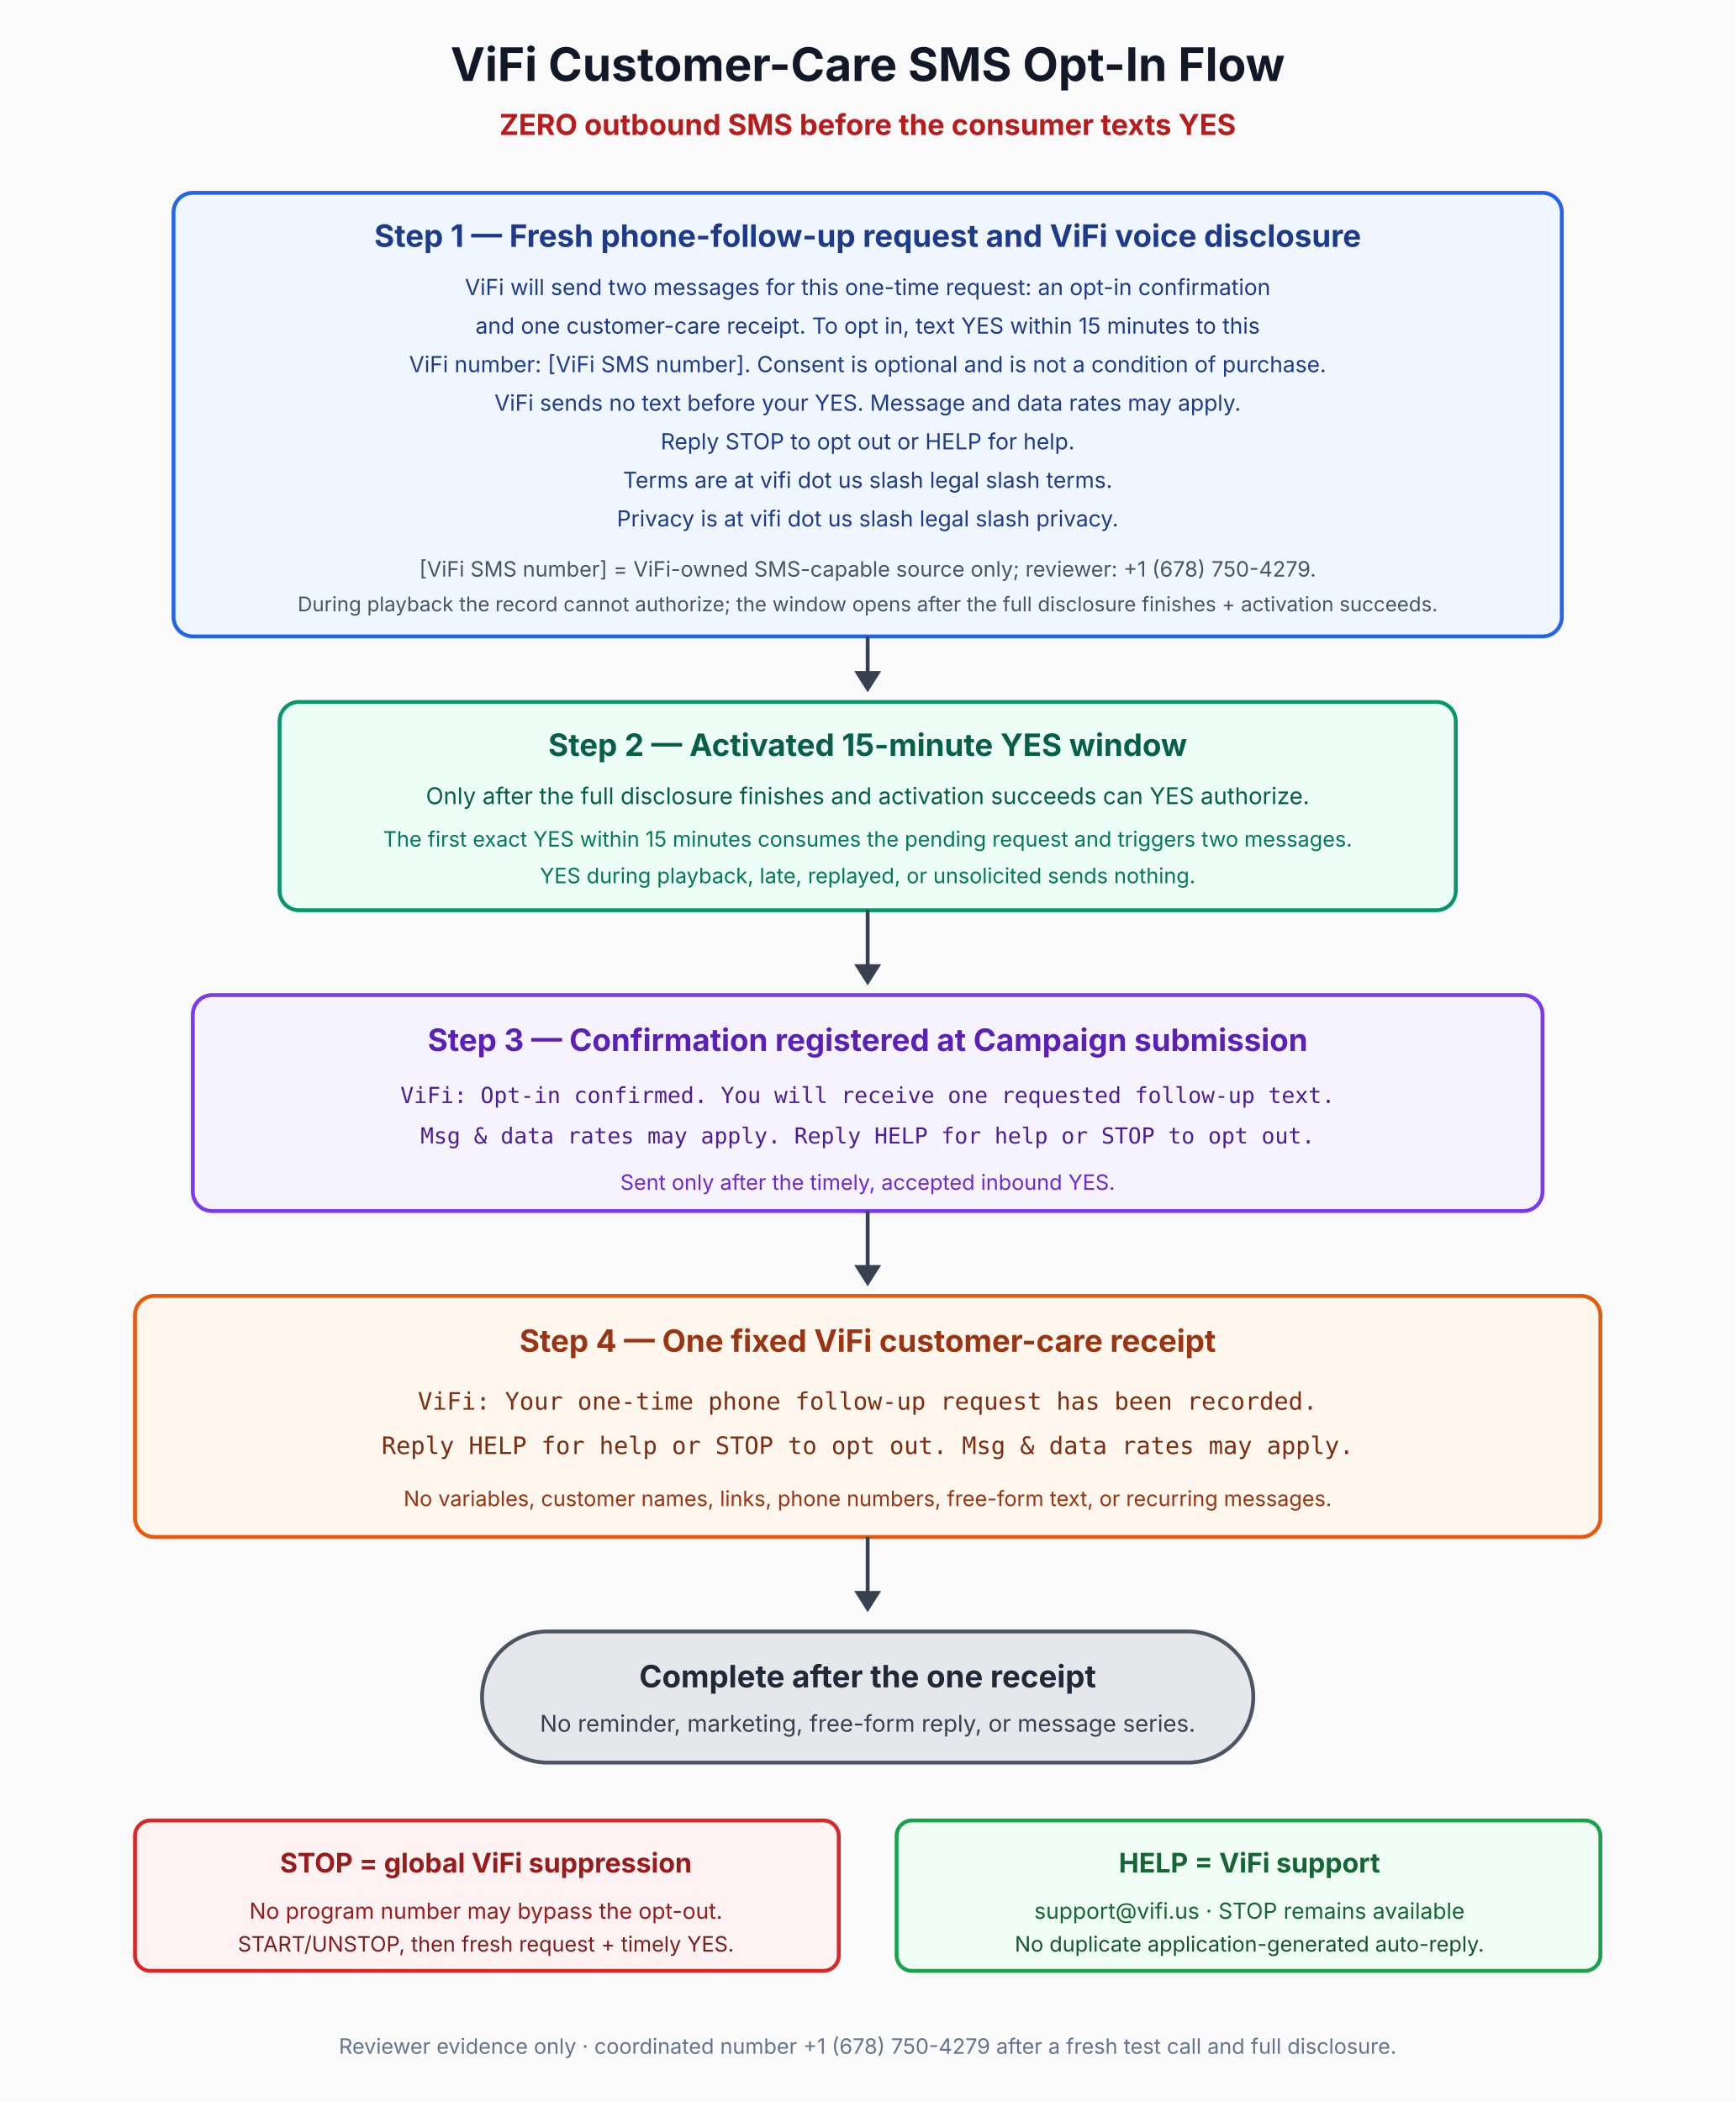
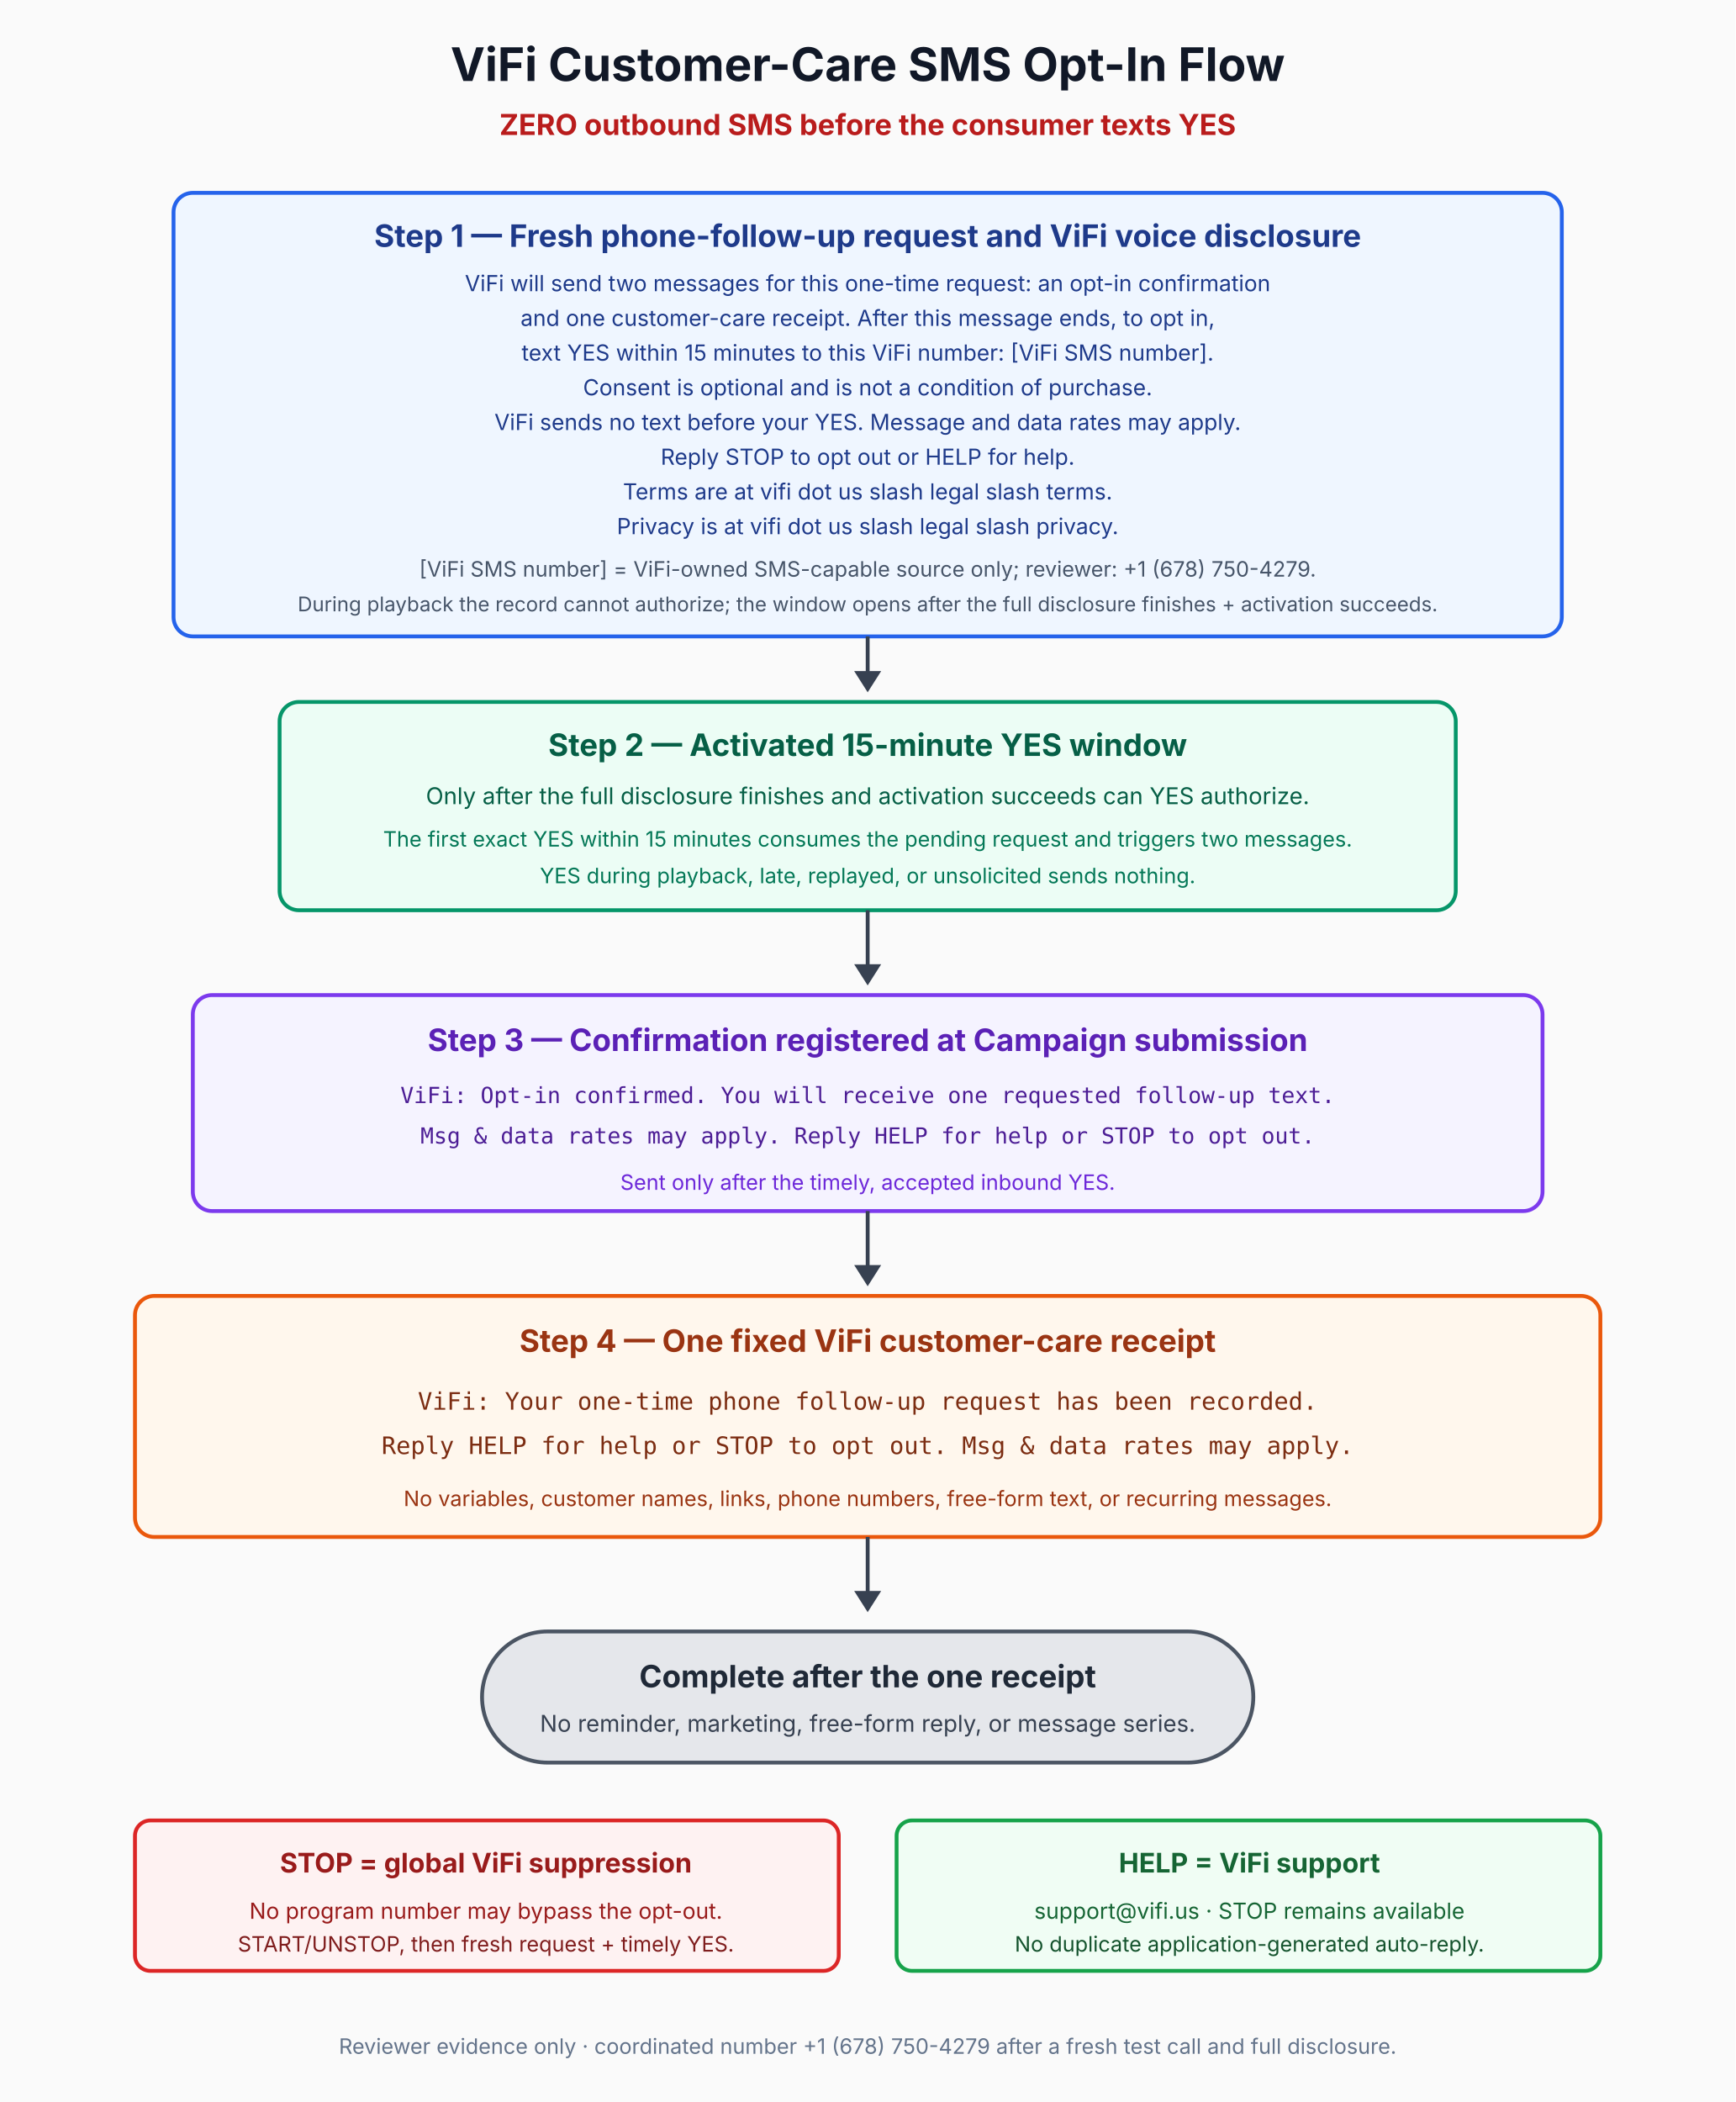
<svg xmlns="http://www.w3.org/2000/svg" viewBox="0 0 900 1090" font-family="system-ui, -apple-system, BlinkMacSystemFont, 'Segoe UI', sans-serif" role="img" aria-labelledby="title description">
  <rect width="900" height="1090" fill="#fafafa" />
  <text x="450" y="42" text-anchor="middle" font-size="24" font-weight="700" fill="#111827">ViFi Customer-Care SMS Opt-In Flow</text>
  <text x="450" y="70" text-anchor="middle" font-size="15" font-weight="700" fill="#b91c1c">ZERO outbound SMS before the consumer texts YES</text>
  <rect x="90" y="100" width="720" height="230" rx="10" fill="#eff6ff" stroke="#2563eb" stroke-width="2" />
  <text x="450" y="128" text-anchor="middle" font-size="16" font-weight="700" fill="#1e3a8a">Step 1 — Fresh phone-follow-up request and ViFi voice disclosure</text>
-   <text x="450" y="153" text-anchor="middle" font-size="11.5" fill="#1e3a8a">ViFi will send two messages for this one-time request: an opt-in confirmation</text>
-   <text x="450" y="173" text-anchor="middle" font-size="11.5" fill="#1e3a8a">and one customer-care receipt. To opt in, text YES within 15 minutes to this</text>
-   <text x="450" y="193" text-anchor="middle" font-size="11.5" fill="#1e3a8a">ViFi number: [ViFi SMS number]. Consent is optional and is not a condition of purchase.</text>
-   <text x="450" y="213" text-anchor="middle" font-size="11.5" fill="#1e3a8a">ViFi sends no text before your YES. Message and data rates may apply.</text>
-   <text x="450" y="233" text-anchor="middle" font-size="11.5" fill="#1e3a8a">Reply STOP to opt out or HELP for help.</text>
-   <text x="450" y="253" text-anchor="middle" font-size="11.5" fill="#1e3a8a">Terms are at vifi dot us slash legal slash terms.</text>
-   <text x="450" y="273" text-anchor="middle" font-size="11.5" fill="#1e3a8a">Privacy is at vifi dot us slash legal slash privacy.</text>
+   <text x="450" y="151" text-anchor="middle" font-size="11.5" fill="#1e3a8a">ViFi will send two messages for this one-time request: an opt-in confirmation</text>
+   <text x="450" y="169" text-anchor="middle" font-size="11.5" fill="#1e3a8a">and one customer-care receipt. After this message ends, to opt in,</text>
+   <text x="450" y="187" text-anchor="middle" font-size="11.5" fill="#1e3a8a">text YES within 15 minutes to this ViFi number: [ViFi SMS number].</text>
+   <text x="450" y="205" text-anchor="middle" font-size="11.5" fill="#1e3a8a">Consent is optional and is not a condition of purchase.</text>
+   <text x="450" y="223" text-anchor="middle" font-size="11.5" fill="#1e3a8a">ViFi sends no text before your YES. Message and data rates may apply.</text>
+   <text x="450" y="241" text-anchor="middle" font-size="11.5" fill="#1e3a8a">Reply STOP to opt out or HELP for help.</text>
+   <text x="450" y="259" text-anchor="middle" font-size="11.5" fill="#1e3a8a">Terms are at vifi dot us slash legal slash terms.</text>
+   <text x="450" y="277" text-anchor="middle" font-size="11.5" fill="#1e3a8a">Privacy is at vifi dot us slash legal slash privacy.</text>
  <text x="450" y="299" text-anchor="middle" font-size="11" fill="#475569">[ViFi SMS number] = ViFi-owned SMS-capable source only; reviewer: +1 (678) 750-4279.</text>
  <text x="450" y="317" text-anchor="middle" font-size="10.5" fill="#475569">During playback the record cannot authorize; the window opens after the full disclosure finishes + activation succeeds.</text>
  <line x1="450" y1="330" x2="450" y2="354" stroke="#374151" stroke-width="2" />
  <polygon points="443,348 457,348 450,359" fill="#374151" />
  <rect x="145" y="364" width="610" height="108" rx="10" fill="#ecfdf5" stroke="#059669" stroke-width="2" />
  <text x="450" y="392" text-anchor="middle" font-size="16" font-weight="700" fill="#065f46">Step 2 — Activated 15-minute YES window</text>
  <text x="450" y="417" text-anchor="middle" font-size="12" fill="#065f46">Only after the full disclosure finishes and activation succeeds can YES authorize.</text>
  <text x="450" y="439" text-anchor="middle" font-size="11" fill="#047857">The first exact YES within 15 minutes consumes the pending request and triggers two messages.</text>
  <text x="450" y="458" text-anchor="middle" font-size="11" fill="#047857">YES during playback, late, replayed, or unsolicited sends nothing.</text>
  <line x1="450" y1="472" x2="450" y2="506" stroke="#374151" stroke-width="2" />
  <polygon points="443,500 457,500 450,511" fill="#374151" />
  <rect x="100" y="516" width="700" height="112" rx="10" fill="#f5f3ff" stroke="#7c3aed" stroke-width="2" />
  <text x="450" y="545" text-anchor="middle" font-size="16" font-weight="700" fill="#5b21b6">Step 3 — Confirmation registered at Campaign submission</text>
  <text x="450" y="572" text-anchor="middle" font-size="11.5" font-family="ui-monospace, SFMono-Regular, Menlo, monospace" fill="#4c1d95">ViFi: Opt-in confirmed. You will receive one requested follow-up text.</text>
  <text x="450" y="593" text-anchor="middle" font-size="11.5" font-family="ui-monospace, SFMono-Regular, Menlo, monospace" fill="#4c1d95">Msg &amp; data rates may apply. Reply HELP for help or STOP to opt out.</text>
  <text x="450" y="617" text-anchor="middle" font-size="11" fill="#6d28d9">Sent only after the timely, accepted inbound YES.</text>
  <line x1="450" y1="628" x2="450" y2="662" stroke="#374151" stroke-width="2" />
  <polygon points="443,656 457,656 450,667" fill="#374151" />
  <rect x="70" y="672" width="760" height="125" rx="10" fill="#fff7ed" stroke="#ea580c" stroke-width="2" />
  <text x="450" y="701" text-anchor="middle" font-size="16" font-weight="700" fill="#9a3412">Step 4 — One fixed ViFi customer-care receipt</text>
  <text x="450" y="731" text-anchor="middle" font-size="12.5" font-family="ui-monospace, SFMono-Regular, Menlo, monospace" fill="#7c2d12">ViFi: Your one-time phone follow-up request has been recorded.</text>
  <text x="450" y="754" text-anchor="middle" font-size="12.5" font-family="ui-monospace, SFMono-Regular, Menlo, monospace" fill="#7c2d12">Reply HELP for help or STOP to opt out. Msg &amp; data rates may apply.</text>
  <text x="450" y="781" text-anchor="middle" font-size="11" fill="#9a3412">No variables, customer names, links, phone numbers, free-form text, or recurring messages.</text>
  <line x1="450" y1="797" x2="450" y2="831" stroke="#374151" stroke-width="2" />
  <polygon points="443,825 457,825 450,836" fill="#374151" />
  <rect x="250" y="846" width="400" height="68" rx="34" fill="#e5e7eb" stroke="#4b5563" stroke-width="2" />
  <text x="450" y="875" text-anchor="middle" font-size="16" font-weight="700" fill="#1f2937">Complete after the one receipt</text>
  <text x="450" y="898" text-anchor="middle" font-size="12" fill="#374151">No reminder, marketing, free-form reply, or message series.</text>
  <rect x="70" y="944" width="365" height="78" rx="8" fill="#fef2f2" stroke="#dc2626" stroke-width="2" />
  <text x="252" y="971" text-anchor="middle" font-size="14" font-weight="700" fill="#991b1b">STOP = global ViFi suppression</text>
  <text x="252" y="995" text-anchor="middle" font-size="11.5" fill="#991b1b">No program number may bypass the opt-out.</text>
  <text x="252" y="1012" text-anchor="middle" font-size="11" fill="#7f1d1d">START/UNSTOP, then fresh request + timely YES.</text>
  <rect x="465" y="944" width="365" height="78" rx="8" fill="#f0fdf4" stroke="#16a34a" stroke-width="2" />
  <text x="648" y="971" text-anchor="middle" font-size="14" font-weight="700" fill="#166534">HELP = ViFi support</text>
  <text x="648" y="995" text-anchor="middle" font-size="11.5" fill="#166534">support@vifi.us · STOP remains available</text>
  <text x="648" y="1012" text-anchor="middle" font-size="11" fill="#14532d">No duplicate application-generated auto-reply.</text>
  <text x="450" y="1065" text-anchor="middle" font-size="11" fill="#64748b">Reviewer evidence only · coordinated number +1 (678) 750-4279 after a fresh test call and full disclosure.</text>
</svg>
